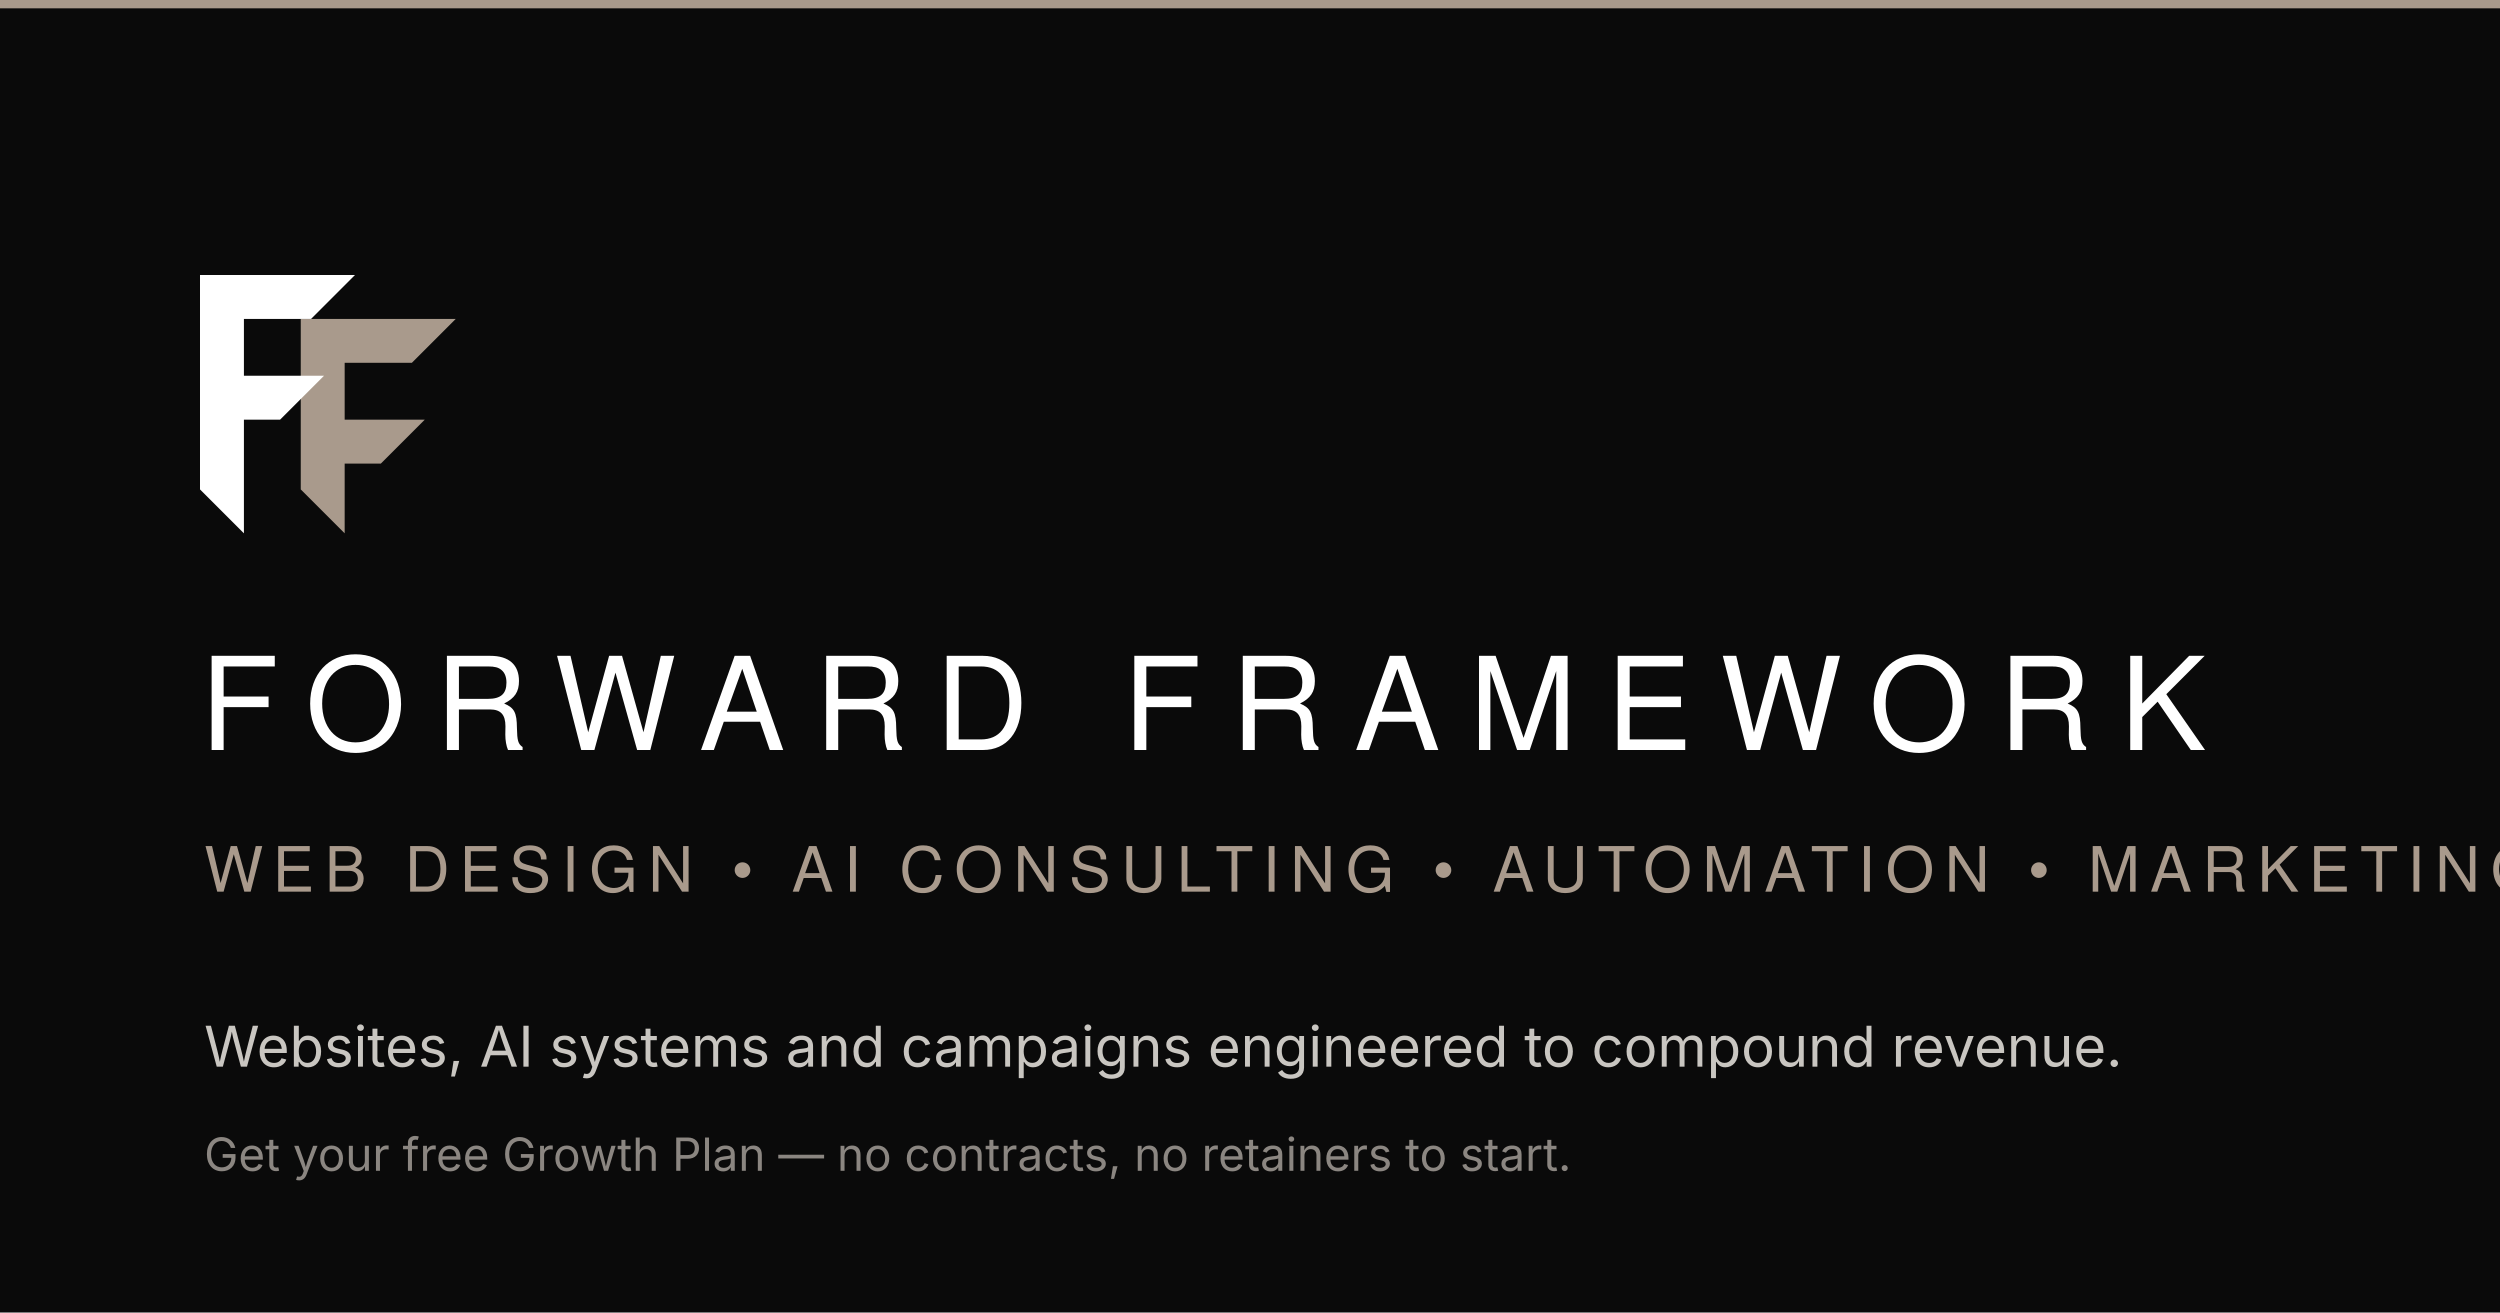
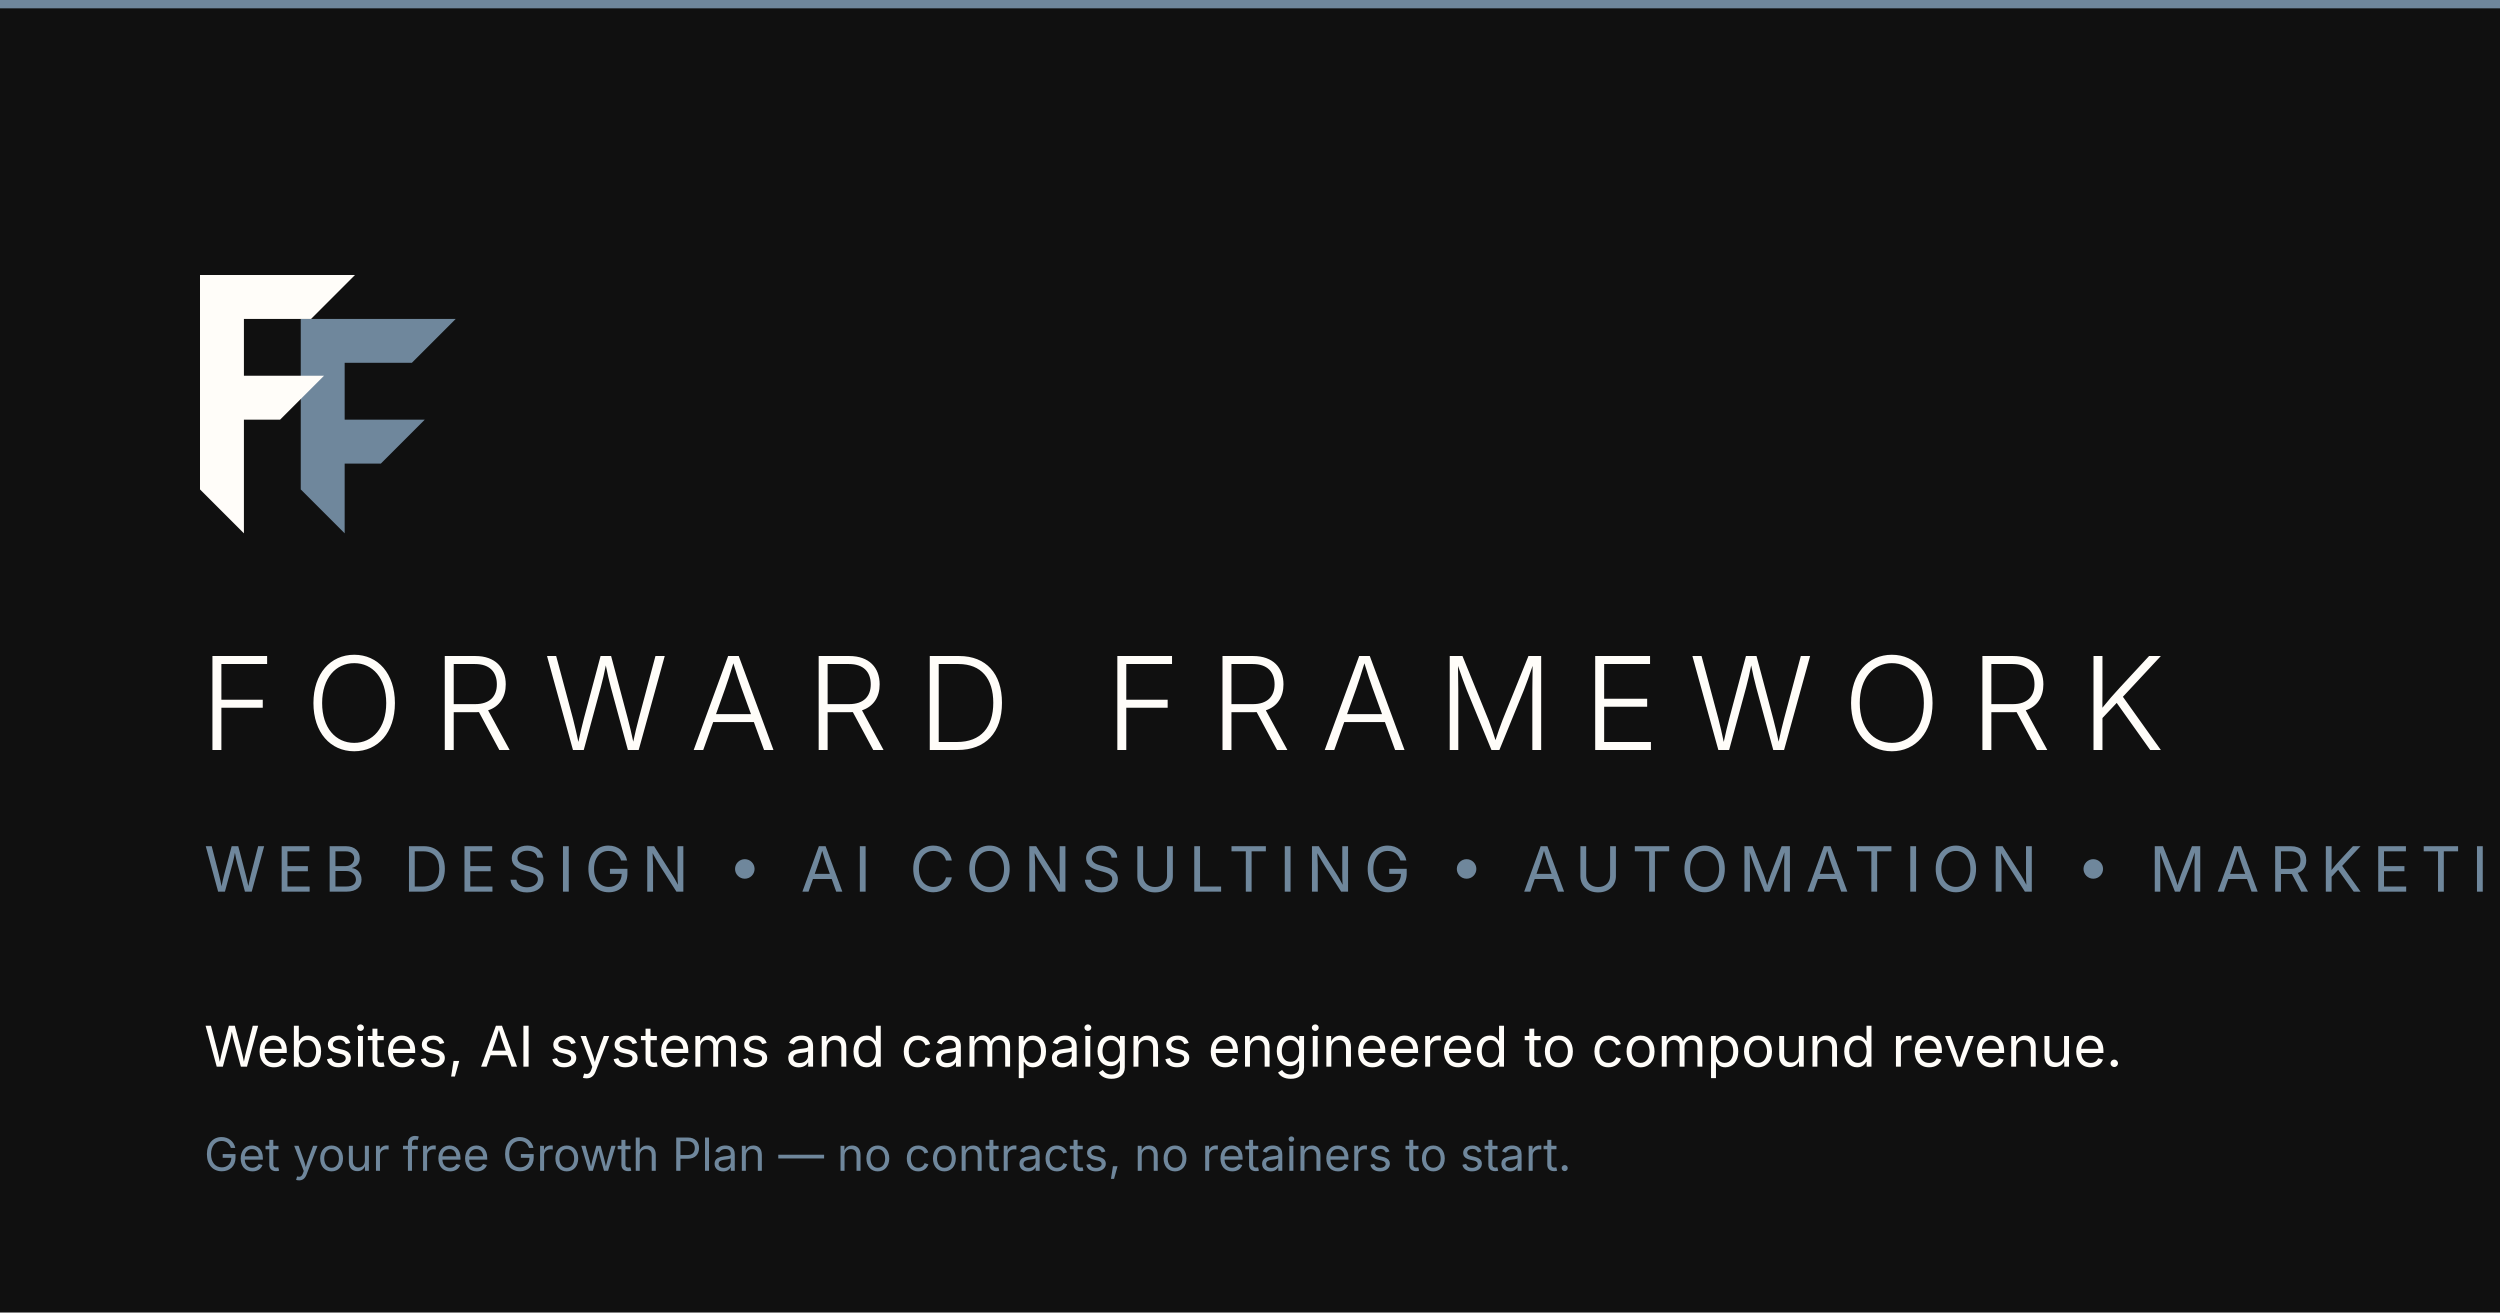
<svg xmlns="http://www.w3.org/2000/svg" viewBox="0 0 1200 630" role="img" aria-label="Forward Framework">
-   <rect width="1200" height="630" fill="#0A0A0A" />
-   <rect x="0" y="0" width="1200" height="4" fill="#A99A8C" />
+   <rect width="1200" height="630" fill="#101010" />
+   <rect x="0" y="0" width="1200" height="4" fill="#6f879c" />
  <g transform="translate(96 132) scale(0.62)">
-     <path fill="#A99A8C" d="M78 34 L198 34 L164 68 L112 68 L112 112 L174 112 L140 146 L112 146 L112 200 L78 166 Z" />
-     <path fill="#FFFFFF" d="M0 0 L120 0 L86 34 L34 34 L34 78 L96 78 L62 112 L34 112 L34 200 L0 166 Z" />
+     <path fill="#6f879c" d="M78 34 L198 34 L164 68 L112 68 L112 112 L174 112 L140 146 L112 146 L112 200 L78 166 Z" />
+     <path fill="#fffdf9" d="M0 0 L120 0 L86 34 L34 34 L34 78 L96 78 L62 112 L34 112 L34 200 L0 166 Z" />
  </g>
-   <text x="96" y="360" fill="#FFFFFF" font-family="Jost, Futura, 'Century Gothic', Helvetica, Arial, sans-serif" font-size="62" font-weight="300" letter-spacing="14">FORWARD FRAMEWORK</text>
-   <text x="98" y="428" fill="#A99A8C" font-family="Jost, Futura, 'Century Gothic', Helvetica, Arial, sans-serif" font-size="30" font-weight="400" letter-spacing="5">WEB DESIGN • AI CONSULTING • AUTOMATION • MARKETING</text>
-   <text x="98" y="512" fill="#C9C6C1" font-family="Inter, Helvetica, Arial, sans-serif" font-size="27" font-weight="400">Websites, AI systems and campaigns engineered to compound revenue.</text>
-   <text x="98" y="562" fill="#8B8681" font-family="Inter, Helvetica, Arial, sans-serif" font-size="22" font-weight="400">Get your free Growth Plan — no contracts, no retainers to start.</text>
+   <text x="96" y="360" fill="#fffdf9" font-family="'Neue Montreal', 'Inter Tight', 'Neue Montreal', 'Inter Tight', Inter, Helvetica, Arial, sans-serif" font-size="62" font-weight="300" letter-spacing="14">FORWARD FRAMEWORK</text>
+   <text x="98" y="428" fill="#6f879c" font-family="'Neue Montreal', 'Inter Tight', 'Neue Montreal', 'Inter Tight', Inter, Helvetica, Arial, sans-serif" font-size="30" font-weight="400" letter-spacing="5">WEB DESIGN • AI CONSULTING • AUTOMATION • MARKETING</text>
+   <text x="98" y="512" fill="#fffdf9" font-family="'Neue Montreal', 'Inter Tight', Inter, Helvetica, Arial, sans-serif" font-size="27" font-weight="400">Websites, AI systems and campaigns engineered to compound revenue.</text>
+   <text x="98" y="562" fill="#6f879c" font-family="'Neue Montreal', 'Inter Tight', Inter, Helvetica, Arial, sans-serif" font-size="22" font-weight="400">Get your free Growth Plan — no contracts, no retainers to start.</text>
</svg>
